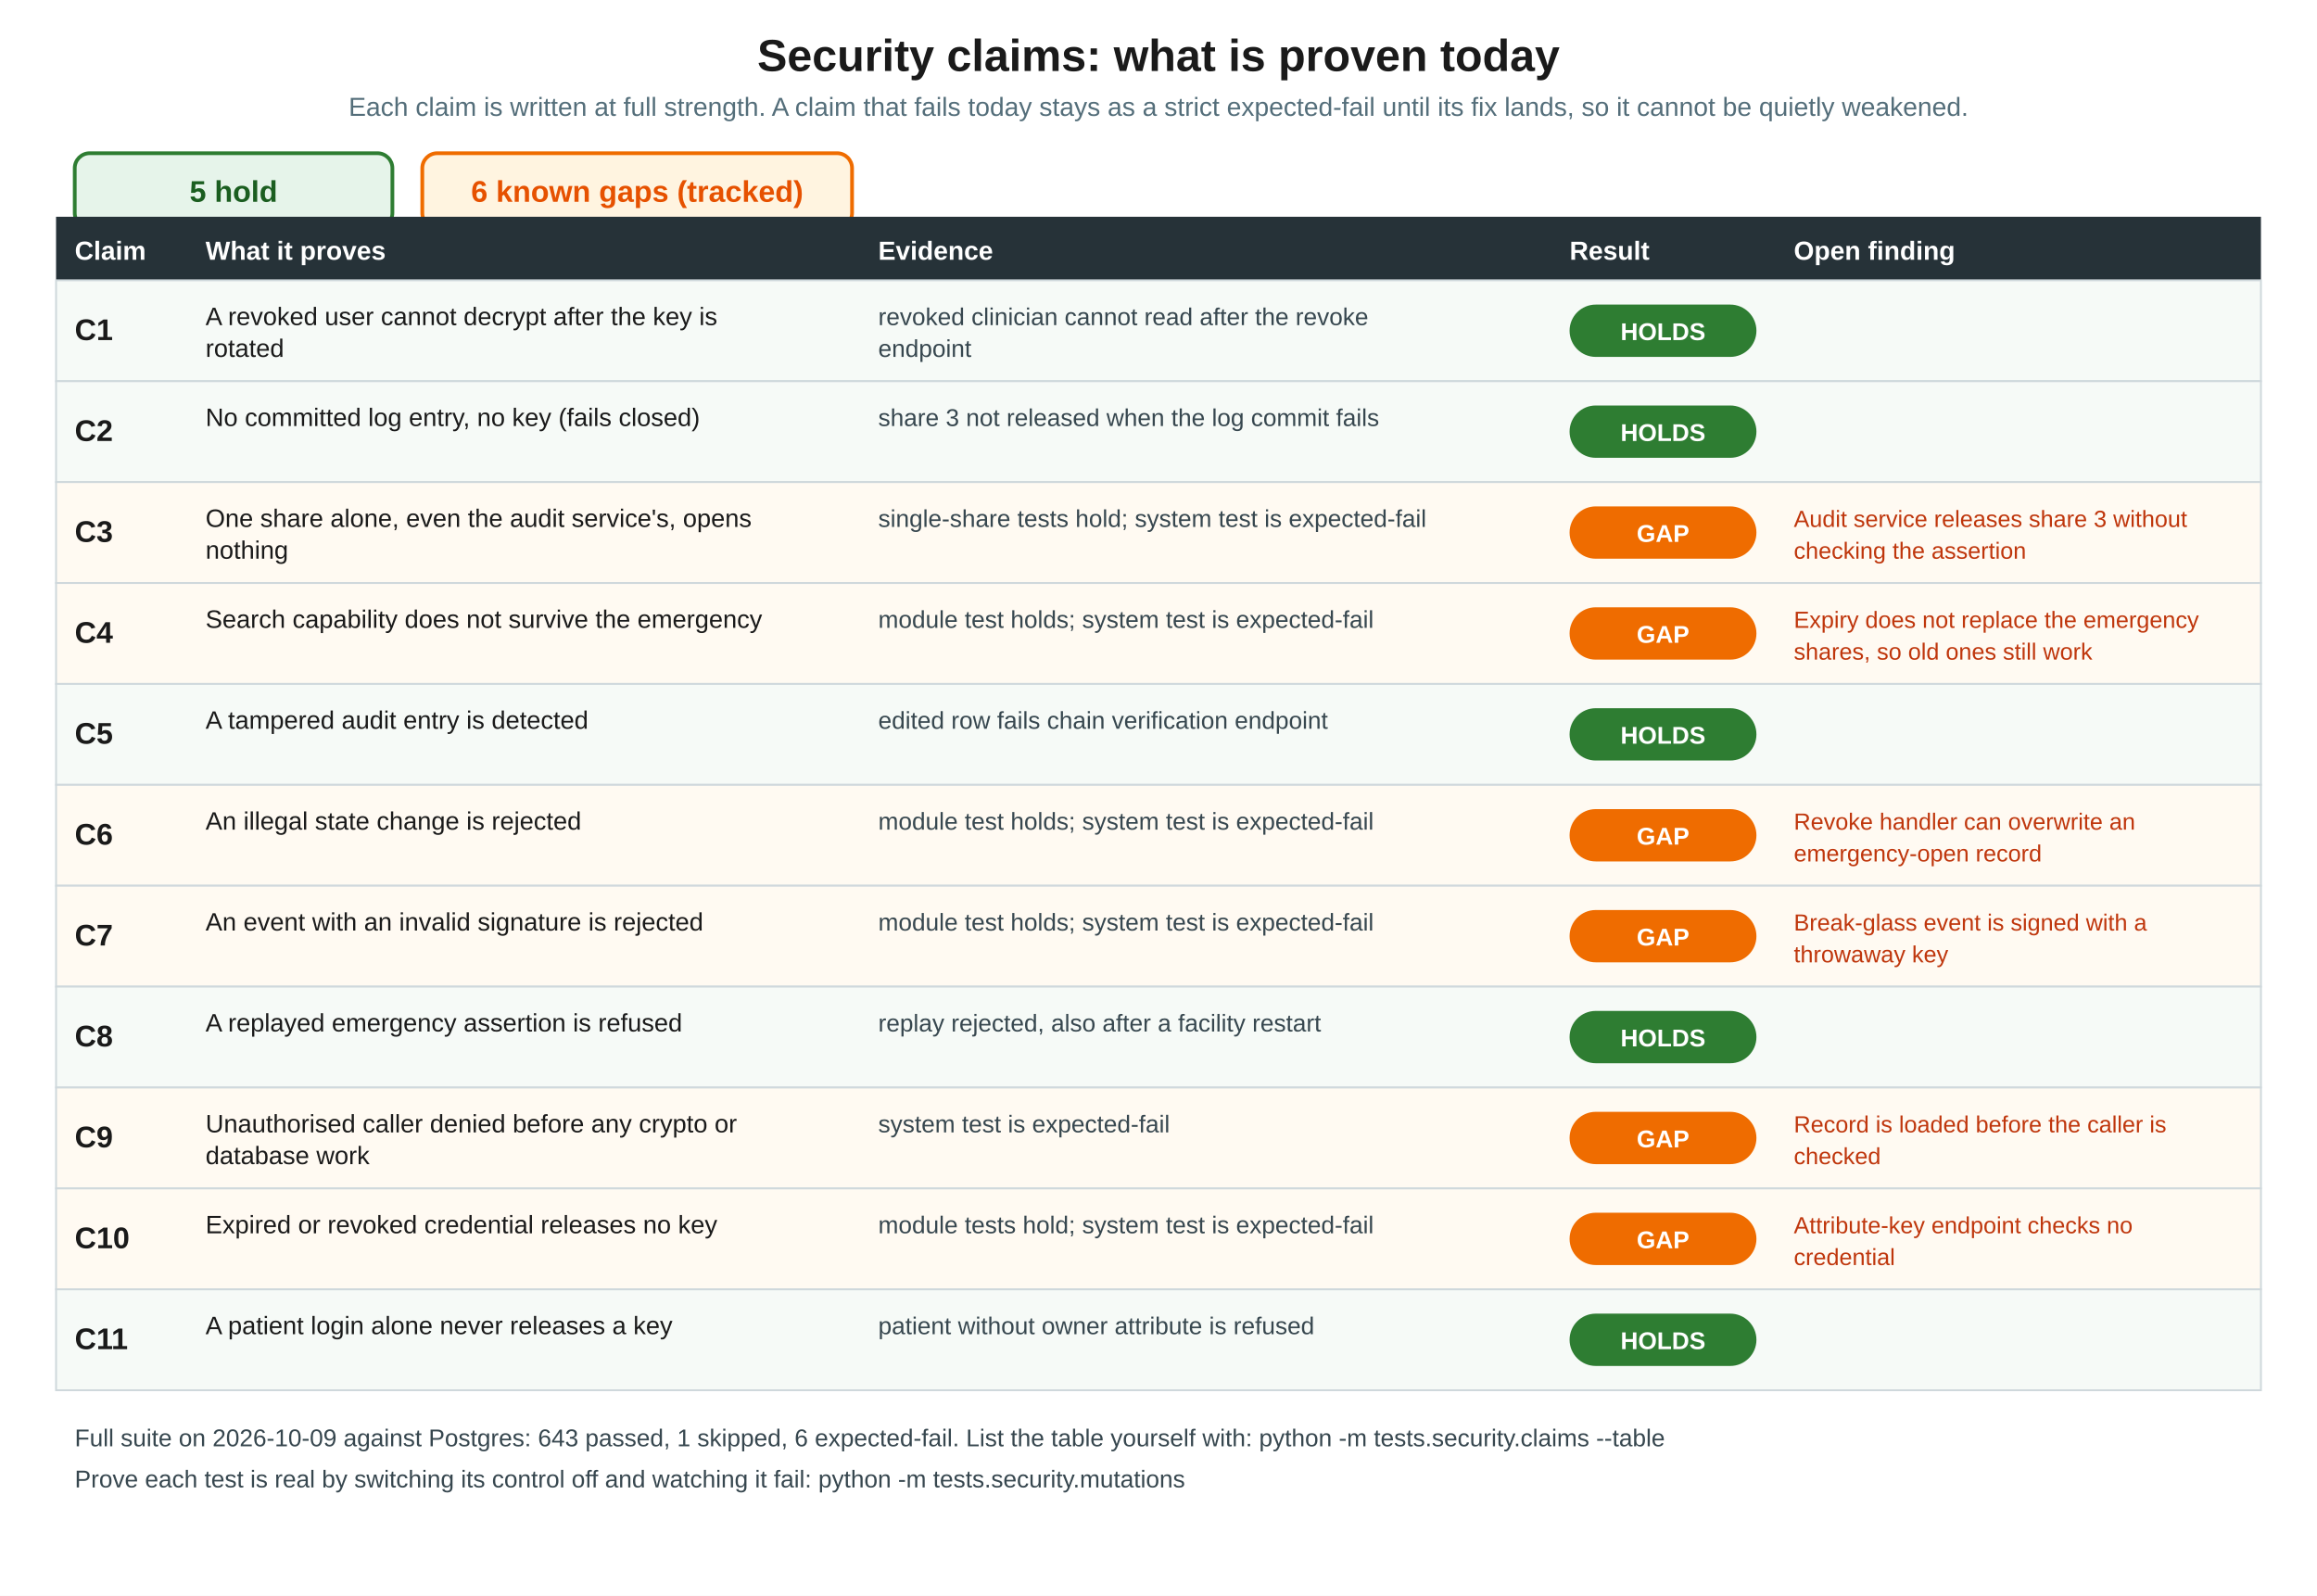
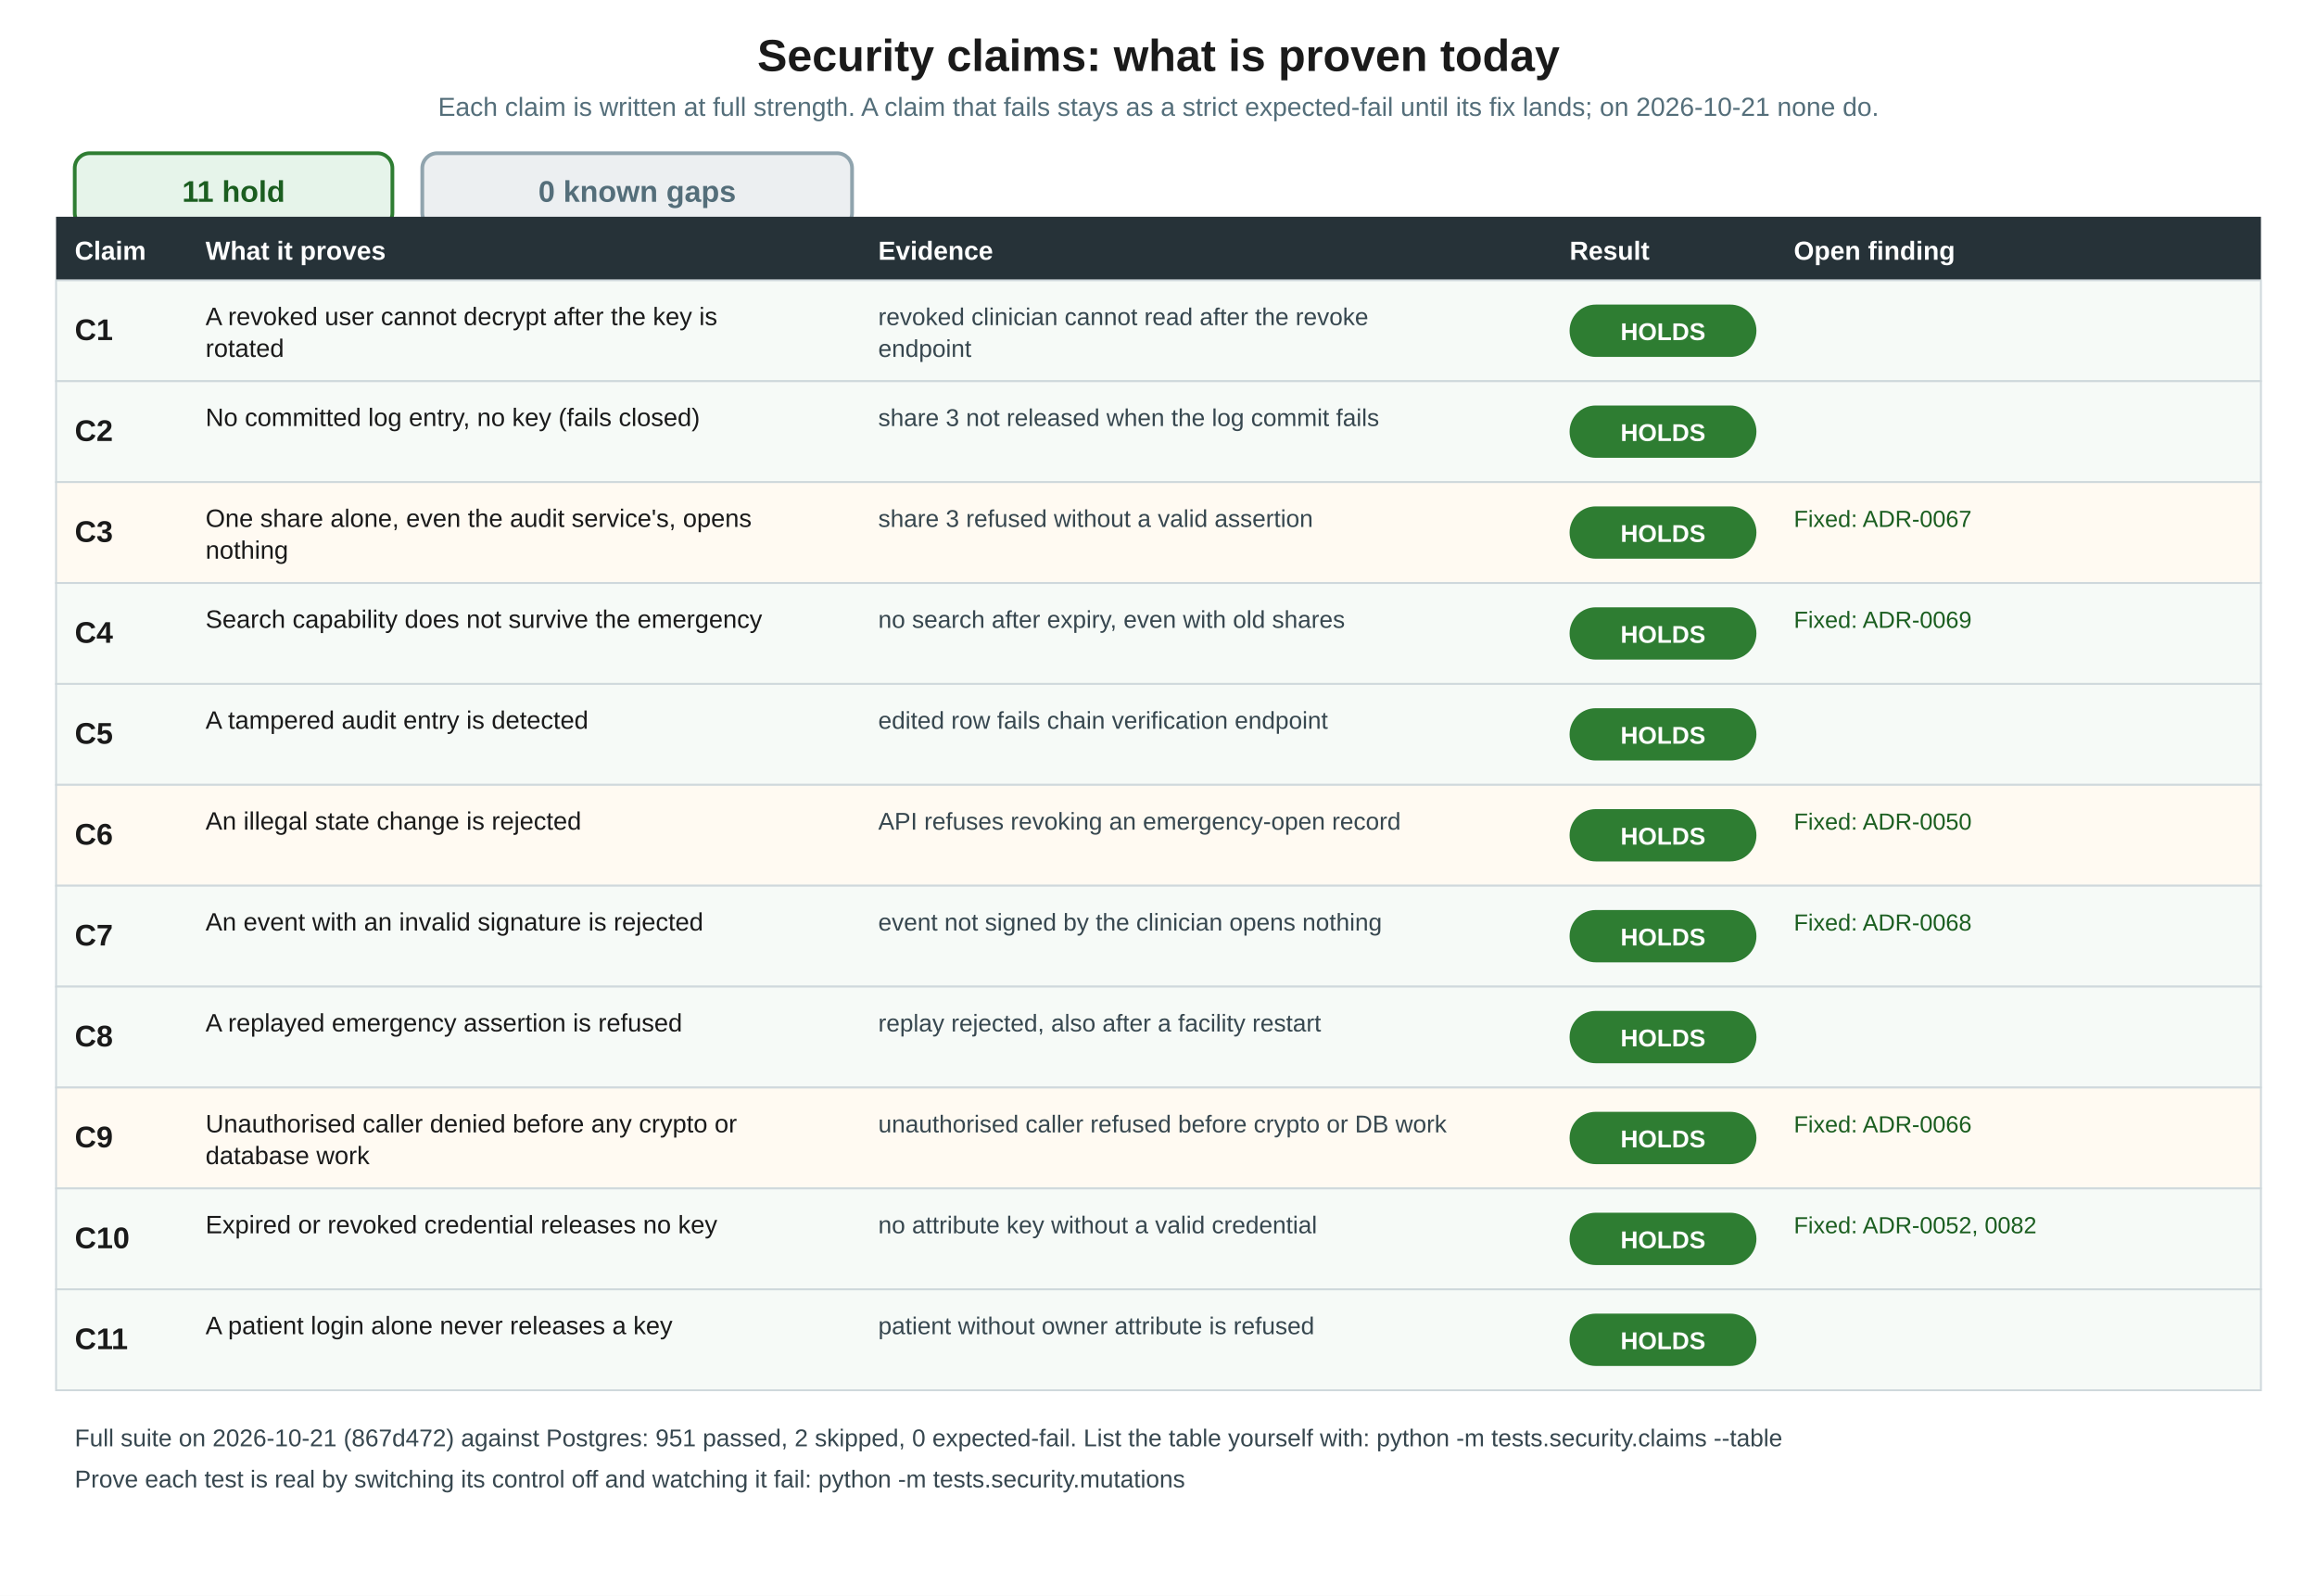
<svg xmlns="http://www.w3.org/2000/svg" viewBox="0 0 1240 854" font-family="Segoe UI, Arial, sans-serif">
  <rect width="1240" height="854" fill="#ffffff" />
  <text x="620.0" y="38" text-anchor="middle" font-size="24" font-weight="700" fill="#1a1a1a">Security claims: what is proven today</text>
-   <text x="620.0" y="62" text-anchor="middle" font-size="14" fill="#546e7a">Each claim is written at full strength. A claim that fails today stays as a strict expected-fail until its fix lands, so it cannot be quietly weakened.</text>
+   <text x="620.0" y="62" text-anchor="middle" font-size="14" fill="#546e7a">Each claim is written at full strength. A claim that fails stays as a strict expected-fail until its fix lands; on 2026-10-21 none do.</text>
  <rect x="40" y="82" width="170" height="40" rx="8" fill="#e6f4ea" stroke="#2e7d32" stroke-width="2" />
-   <text x="125" y="108" text-anchor="middle" font-size="16" font-weight="700" fill="#1b5e20">5 hold</text>
-   <rect x="226" y="82" width="230" height="40" rx="8" fill="#fff4e0" stroke="#ef6c00" stroke-width="2" />
-   <text x="341" y="108" text-anchor="middle" font-size="16" font-weight="700" fill="#e65100">6 known gaps (tracked)</text>
+   <text x="125" y="108" text-anchor="middle" font-size="16" font-weight="700" fill="#1b5e20">11 hold</text>
+   <rect x="226" y="82" width="230" height="40" rx="8" fill="#eceff1" stroke="#90a4ae" stroke-width="2" />
+   <text x="341" y="108" text-anchor="middle" font-size="16" font-weight="700" fill="#546e7a">0 known gaps</text>
  <rect x="30" y="116" width="1180" height="34" fill="#263238" />
  <text x="40" y="139" font-size="14" font-weight="700" fill="#ffffff">Claim</text>
  <text x="110" y="139" font-size="14" font-weight="700" fill="#ffffff">What it proves</text>
  <text x="470" y="139" font-size="14" font-weight="700" fill="#ffffff">Evidence</text>
  <text x="840" y="139" font-size="14" font-weight="700" fill="#ffffff">Result</text>
  <text x="960" y="139" font-size="14" font-weight="700" fill="#ffffff">Open finding</text>
  <rect x="30" y="150" width="1180" height="54" fill="#f6faf7" stroke="#cfd8dc" stroke-width="1" />
  <text x="40" y="182" font-size="16" font-weight="700" fill="#1a1a1a">C1</text>
  <text x="110" y="174" font-size="13.5" fill="#1a1a1a">A revoked user cannot decrypt after the key is</text>
  <text x="110" y="191" font-size="13.5" fill="#1a1a1a">rotated</text>
  <text x="470" y="174" font-size="13" fill="#37474f">revoked clinician cannot read after the revoke</text>
  <text x="470" y="191" font-size="13" fill="#37474f">endpoint</text>
  <rect x="840" y="163" width="100" height="28" rx="14" fill="#2e7d32" />
  <text x="890" y="182" text-anchor="middle" font-size="13" font-weight="700" fill="#ffffff">HOLDS</text>
  <rect x="30" y="204" width="1180" height="54" fill="#f6faf7" stroke="#cfd8dc" stroke-width="1" />
  <text x="40" y="236" font-size="16" font-weight="700" fill="#1a1a1a">C2</text>
  <text x="110" y="228" font-size="13.5" fill="#1a1a1a">No committed log entry, no key (fails closed)</text>
  <text x="470" y="228" font-size="13" fill="#37474f">share 3 not released when the log commit fails</text>
  <rect x="840" y="217" width="100" height="28" rx="14" fill="#2e7d32" />
  <text x="890" y="236" text-anchor="middle" font-size="13" font-weight="700" fill="#ffffff">HOLDS</text>
  <rect x="30" y="258" width="1180" height="54" fill="#fffaf2" stroke="#cfd8dc" stroke-width="1" />
  <text x="40" y="290" font-size="16" font-weight="700" fill="#1a1a1a">C3</text>
  <text x="110" y="282" font-size="13.5" fill="#1a1a1a">One share alone, even the audit service's, opens</text>
  <text x="110" y="299" font-size="13.5" fill="#1a1a1a">nothing</text>
-   <text x="470" y="282" font-size="13" fill="#37474f">single-share tests hold; system test is expected-fail</text>
-   <rect x="840" y="271" width="100" height="28" rx="14" fill="#ef6c00" />
-   <text x="890" y="290" text-anchor="middle" font-size="13" font-weight="700" fill="#ffffff">GAP</text>
-   <text x="960" y="282" font-size="12.5" fill="#bf360c">Audit service releases share 3 without</text>
-   <text x="960" y="299" font-size="12.5" fill="#bf360c">checking the assertion</text>
-   <rect x="30" y="312" width="1180" height="54" fill="#fffaf2" stroke="#cfd8dc" stroke-width="1" />
+   <text x="470" y="282" font-size="13" fill="#37474f">share 3 refused without a valid assertion</text>
+   <rect x="840" y="271" width="100" height="28" rx="14" fill="#2e7d32" />
+   <text x="890" y="290" text-anchor="middle" font-size="13" font-weight="700" fill="#ffffff">HOLDS</text>
+   <text x="960" y="282" font-size="12.5" fill="#1b5e20">Fixed: ADR-0067</text>
+   <rect x="30" y="312" width="1180" height="54" fill="#f6faf7" stroke="#cfd8dc" stroke-width="1" />
  <text x="40" y="344" font-size="16" font-weight="700" fill="#1a1a1a">C4</text>
  <text x="110" y="336" font-size="13.5" fill="#1a1a1a">Search capability does not survive the emergency</text>
-   <text x="470" y="336" font-size="13" fill="#37474f">module test holds; system test is expected-fail</text>
-   <rect x="840" y="325" width="100" height="28" rx="14" fill="#ef6c00" />
-   <text x="890" y="344" text-anchor="middle" font-size="13" font-weight="700" fill="#ffffff">GAP</text>
-   <text x="960" y="336" font-size="12.5" fill="#bf360c">Expiry does not replace the emergency</text>
-   <text x="960" y="353" font-size="12.5" fill="#bf360c">shares, so old ones still work</text>
+   <text x="470" y="336" font-size="13" fill="#37474f">no search after expiry, even with old shares</text>
+   <rect x="840" y="325" width="100" height="28" rx="14" fill="#2e7d32" />
+   <text x="890" y="344" text-anchor="middle" font-size="13" font-weight="700" fill="#ffffff">HOLDS</text>
+   <text x="960" y="336" font-size="12.5" fill="#1b5e20">Fixed: ADR-0069</text>
  <rect x="30" y="366" width="1180" height="54" fill="#f6faf7" stroke="#cfd8dc" stroke-width="1" />
  <text x="40" y="398" font-size="16" font-weight="700" fill="#1a1a1a">C5</text>
  <text x="110" y="390" font-size="13.5" fill="#1a1a1a">A tampered audit entry is detected</text>
  <text x="470" y="390" font-size="13" fill="#37474f">edited row fails chain verification endpoint</text>
  <rect x="840" y="379" width="100" height="28" rx="14" fill="#2e7d32" />
  <text x="890" y="398" text-anchor="middle" font-size="13" font-weight="700" fill="#ffffff">HOLDS</text>
  <rect x="30" y="420" width="1180" height="54" fill="#fffaf2" stroke="#cfd8dc" stroke-width="1" />
  <text x="40" y="452" font-size="16" font-weight="700" fill="#1a1a1a">C6</text>
  <text x="110" y="444" font-size="13.5" fill="#1a1a1a">An illegal state change is rejected</text>
-   <text x="470" y="444" font-size="13" fill="#37474f">module test holds; system test is expected-fail</text>
-   <rect x="840" y="433" width="100" height="28" rx="14" fill="#ef6c00" />
-   <text x="890" y="452" text-anchor="middle" font-size="13" font-weight="700" fill="#ffffff">GAP</text>
-   <text x="960" y="444" font-size="12.5" fill="#bf360c">Revoke handler can overwrite an</text>
-   <text x="960" y="461" font-size="12.5" fill="#bf360c">emergency-open record</text>
-   <rect x="30" y="474" width="1180" height="54" fill="#fffaf2" stroke="#cfd8dc" stroke-width="1" />
+   <text x="470" y="444" font-size="13" fill="#37474f">API refuses revoking an emergency-open record</text>
+   <rect x="840" y="433" width="100" height="28" rx="14" fill="#2e7d32" />
+   <text x="890" y="452" text-anchor="middle" font-size="13" font-weight="700" fill="#ffffff">HOLDS</text>
+   <text x="960" y="444" font-size="12.5" fill="#1b5e20">Fixed: ADR-0050</text>
+   <rect x="30" y="474" width="1180" height="54" fill="#f6faf7" stroke="#cfd8dc" stroke-width="1" />
  <text x="40" y="506" font-size="16" font-weight="700" fill="#1a1a1a">C7</text>
  <text x="110" y="498" font-size="13.5" fill="#1a1a1a">An event with an invalid signature is rejected</text>
-   <text x="470" y="498" font-size="13" fill="#37474f">module test holds; system test is expected-fail</text>
-   <rect x="840" y="487" width="100" height="28" rx="14" fill="#ef6c00" />
-   <text x="890" y="506" text-anchor="middle" font-size="13" font-weight="700" fill="#ffffff">GAP</text>
-   <text x="960" y="498" font-size="12.5" fill="#bf360c">Break-glass event is signed with a</text>
-   <text x="960" y="515" font-size="12.5" fill="#bf360c">throwaway key</text>
+   <text x="470" y="498" font-size="13" fill="#37474f">event not signed by the clinician opens nothing</text>
+   <rect x="840" y="487" width="100" height="28" rx="14" fill="#2e7d32" />
+   <text x="890" y="506" text-anchor="middle" font-size="13" font-weight="700" fill="#ffffff">HOLDS</text>
+   <text x="960" y="498" font-size="12.5" fill="#1b5e20">Fixed: ADR-0068</text>
  <rect x="30" y="528" width="1180" height="54" fill="#f6faf7" stroke="#cfd8dc" stroke-width="1" />
  <text x="40" y="560" font-size="16" font-weight="700" fill="#1a1a1a">C8</text>
  <text x="110" y="552" font-size="13.5" fill="#1a1a1a">A replayed emergency assertion is refused</text>
  <text x="470" y="552" font-size="13" fill="#37474f">replay rejected, also after a facility restart</text>
  <rect x="840" y="541" width="100" height="28" rx="14" fill="#2e7d32" />
  <text x="890" y="560" text-anchor="middle" font-size="13" font-weight="700" fill="#ffffff">HOLDS</text>
  <rect x="30" y="582" width="1180" height="54" fill="#fffaf2" stroke="#cfd8dc" stroke-width="1" />
  <text x="40" y="614" font-size="16" font-weight="700" fill="#1a1a1a">C9</text>
  <text x="110" y="606" font-size="13.5" fill="#1a1a1a">Unauthorised caller denied before any crypto or</text>
  <text x="110" y="623" font-size="13.5" fill="#1a1a1a">database work</text>
-   <text x="470" y="606" font-size="13" fill="#37474f">system test is expected-fail</text>
-   <rect x="840" y="595" width="100" height="28" rx="14" fill="#ef6c00" />
-   <text x="890" y="614" text-anchor="middle" font-size="13" font-weight="700" fill="#ffffff">GAP</text>
-   <text x="960" y="606" font-size="12.5" fill="#bf360c">Record is loaded before the caller is</text>
-   <text x="960" y="623" font-size="12.5" fill="#bf360c">checked</text>
-   <rect x="30" y="636" width="1180" height="54" fill="#fffaf2" stroke="#cfd8dc" stroke-width="1" />
+   <text x="470" y="606" font-size="13" fill="#37474f">unauthorised caller refused before crypto or DB work</text>
+   <rect x="840" y="595" width="100" height="28" rx="14" fill="#2e7d32" />
+   <text x="890" y="614" text-anchor="middle" font-size="13" font-weight="700" fill="#ffffff">HOLDS</text>
+   <text x="960" y="606" font-size="12.5" fill="#1b5e20">Fixed: ADR-0066</text>
+   <rect x="30" y="636" width="1180" height="54" fill="#f6faf7" stroke="#cfd8dc" stroke-width="1" />
  <text x="40" y="668" font-size="16" font-weight="700" fill="#1a1a1a">C10</text>
  <text x="110" y="660" font-size="13.5" fill="#1a1a1a">Expired or revoked credential releases no key</text>
-   <text x="470" y="660" font-size="13" fill="#37474f">module tests hold; system test is expected-fail</text>
-   <rect x="840" y="649" width="100" height="28" rx="14" fill="#ef6c00" />
-   <text x="890" y="668" text-anchor="middle" font-size="13" font-weight="700" fill="#ffffff">GAP</text>
-   <text x="960" y="660" font-size="12.5" fill="#bf360c">Attribute-key endpoint checks no</text>
-   <text x="960" y="677" font-size="12.5" fill="#bf360c">credential</text>
+   <text x="470" y="660" font-size="13" fill="#37474f">no attribute key without a valid credential</text>
+   <rect x="840" y="649" width="100" height="28" rx="14" fill="#2e7d32" />
+   <text x="890" y="668" text-anchor="middle" font-size="13" font-weight="700" fill="#ffffff">HOLDS</text>
+   <text x="960" y="660" font-size="12.5" fill="#1b5e20">Fixed: ADR-0052, 0082</text>
  <rect x="30" y="690" width="1180" height="54" fill="#f6faf7" stroke="#cfd8dc" stroke-width="1" />
  <text x="40" y="722" font-size="16" font-weight="700" fill="#1a1a1a">C11</text>
  <text x="110" y="714" font-size="13.5" fill="#1a1a1a">A patient login alone never releases a key</text>
  <text x="470" y="714" font-size="13" fill="#37474f">patient without owner attribute is refused</text>
  <rect x="840" y="703" width="100" height="28" rx="14" fill="#2e7d32" />
  <text x="890" y="722" text-anchor="middle" font-size="13" font-weight="700" fill="#ffffff">HOLDS</text>
-   <text x="40" y="774" font-size="13" fill="#37474f">Full suite on 2026-10-09 against Postgres: 643 passed, 1 skipped, 6 expected-fail. List the table yourself with: python -m tests.security.claims --table</text>
+   <text x="40" y="774" font-size="13" fill="#37474f">Full suite on 2026-10-21 (867d472) against Postgres: 951 passed, 2 skipped, 0 expected-fail. List the table yourself with: python -m tests.security.claims --table</text>
  <text x="40" y="796" font-size="13" fill="#37474f">Prove each test is real by switching its control off and watching it fail: python -m tests.security.mutations</text>
</svg>
